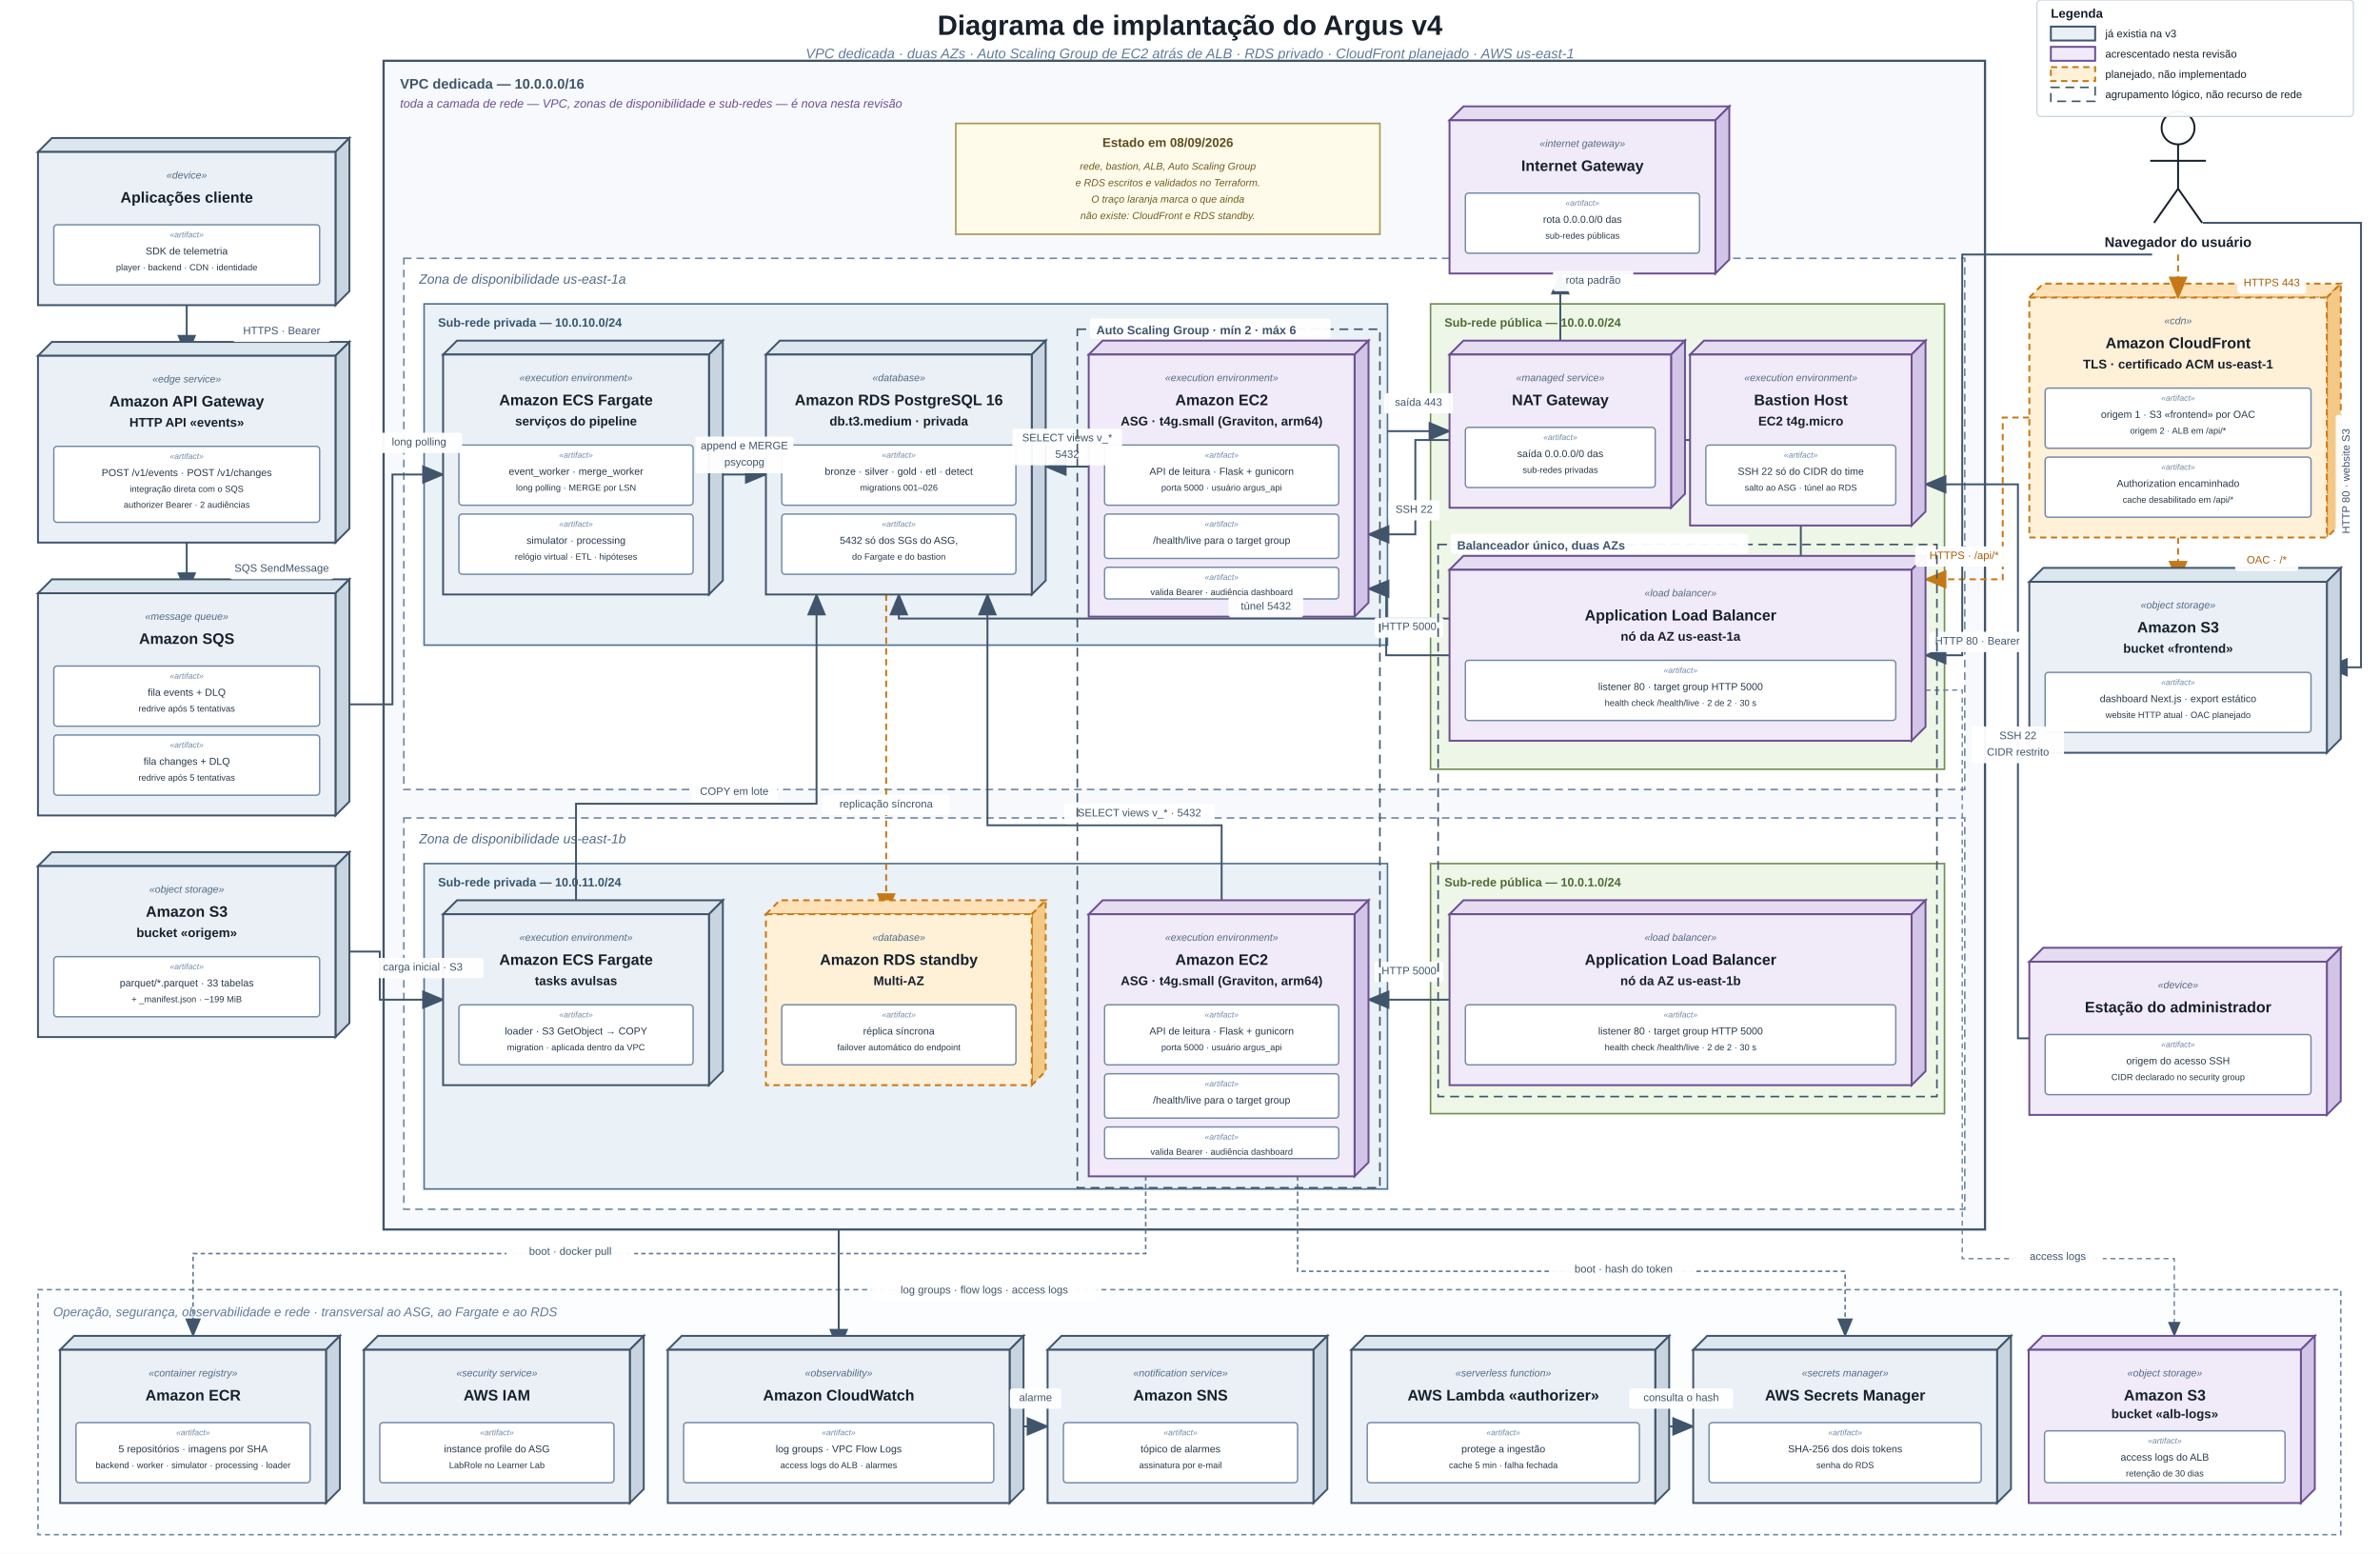
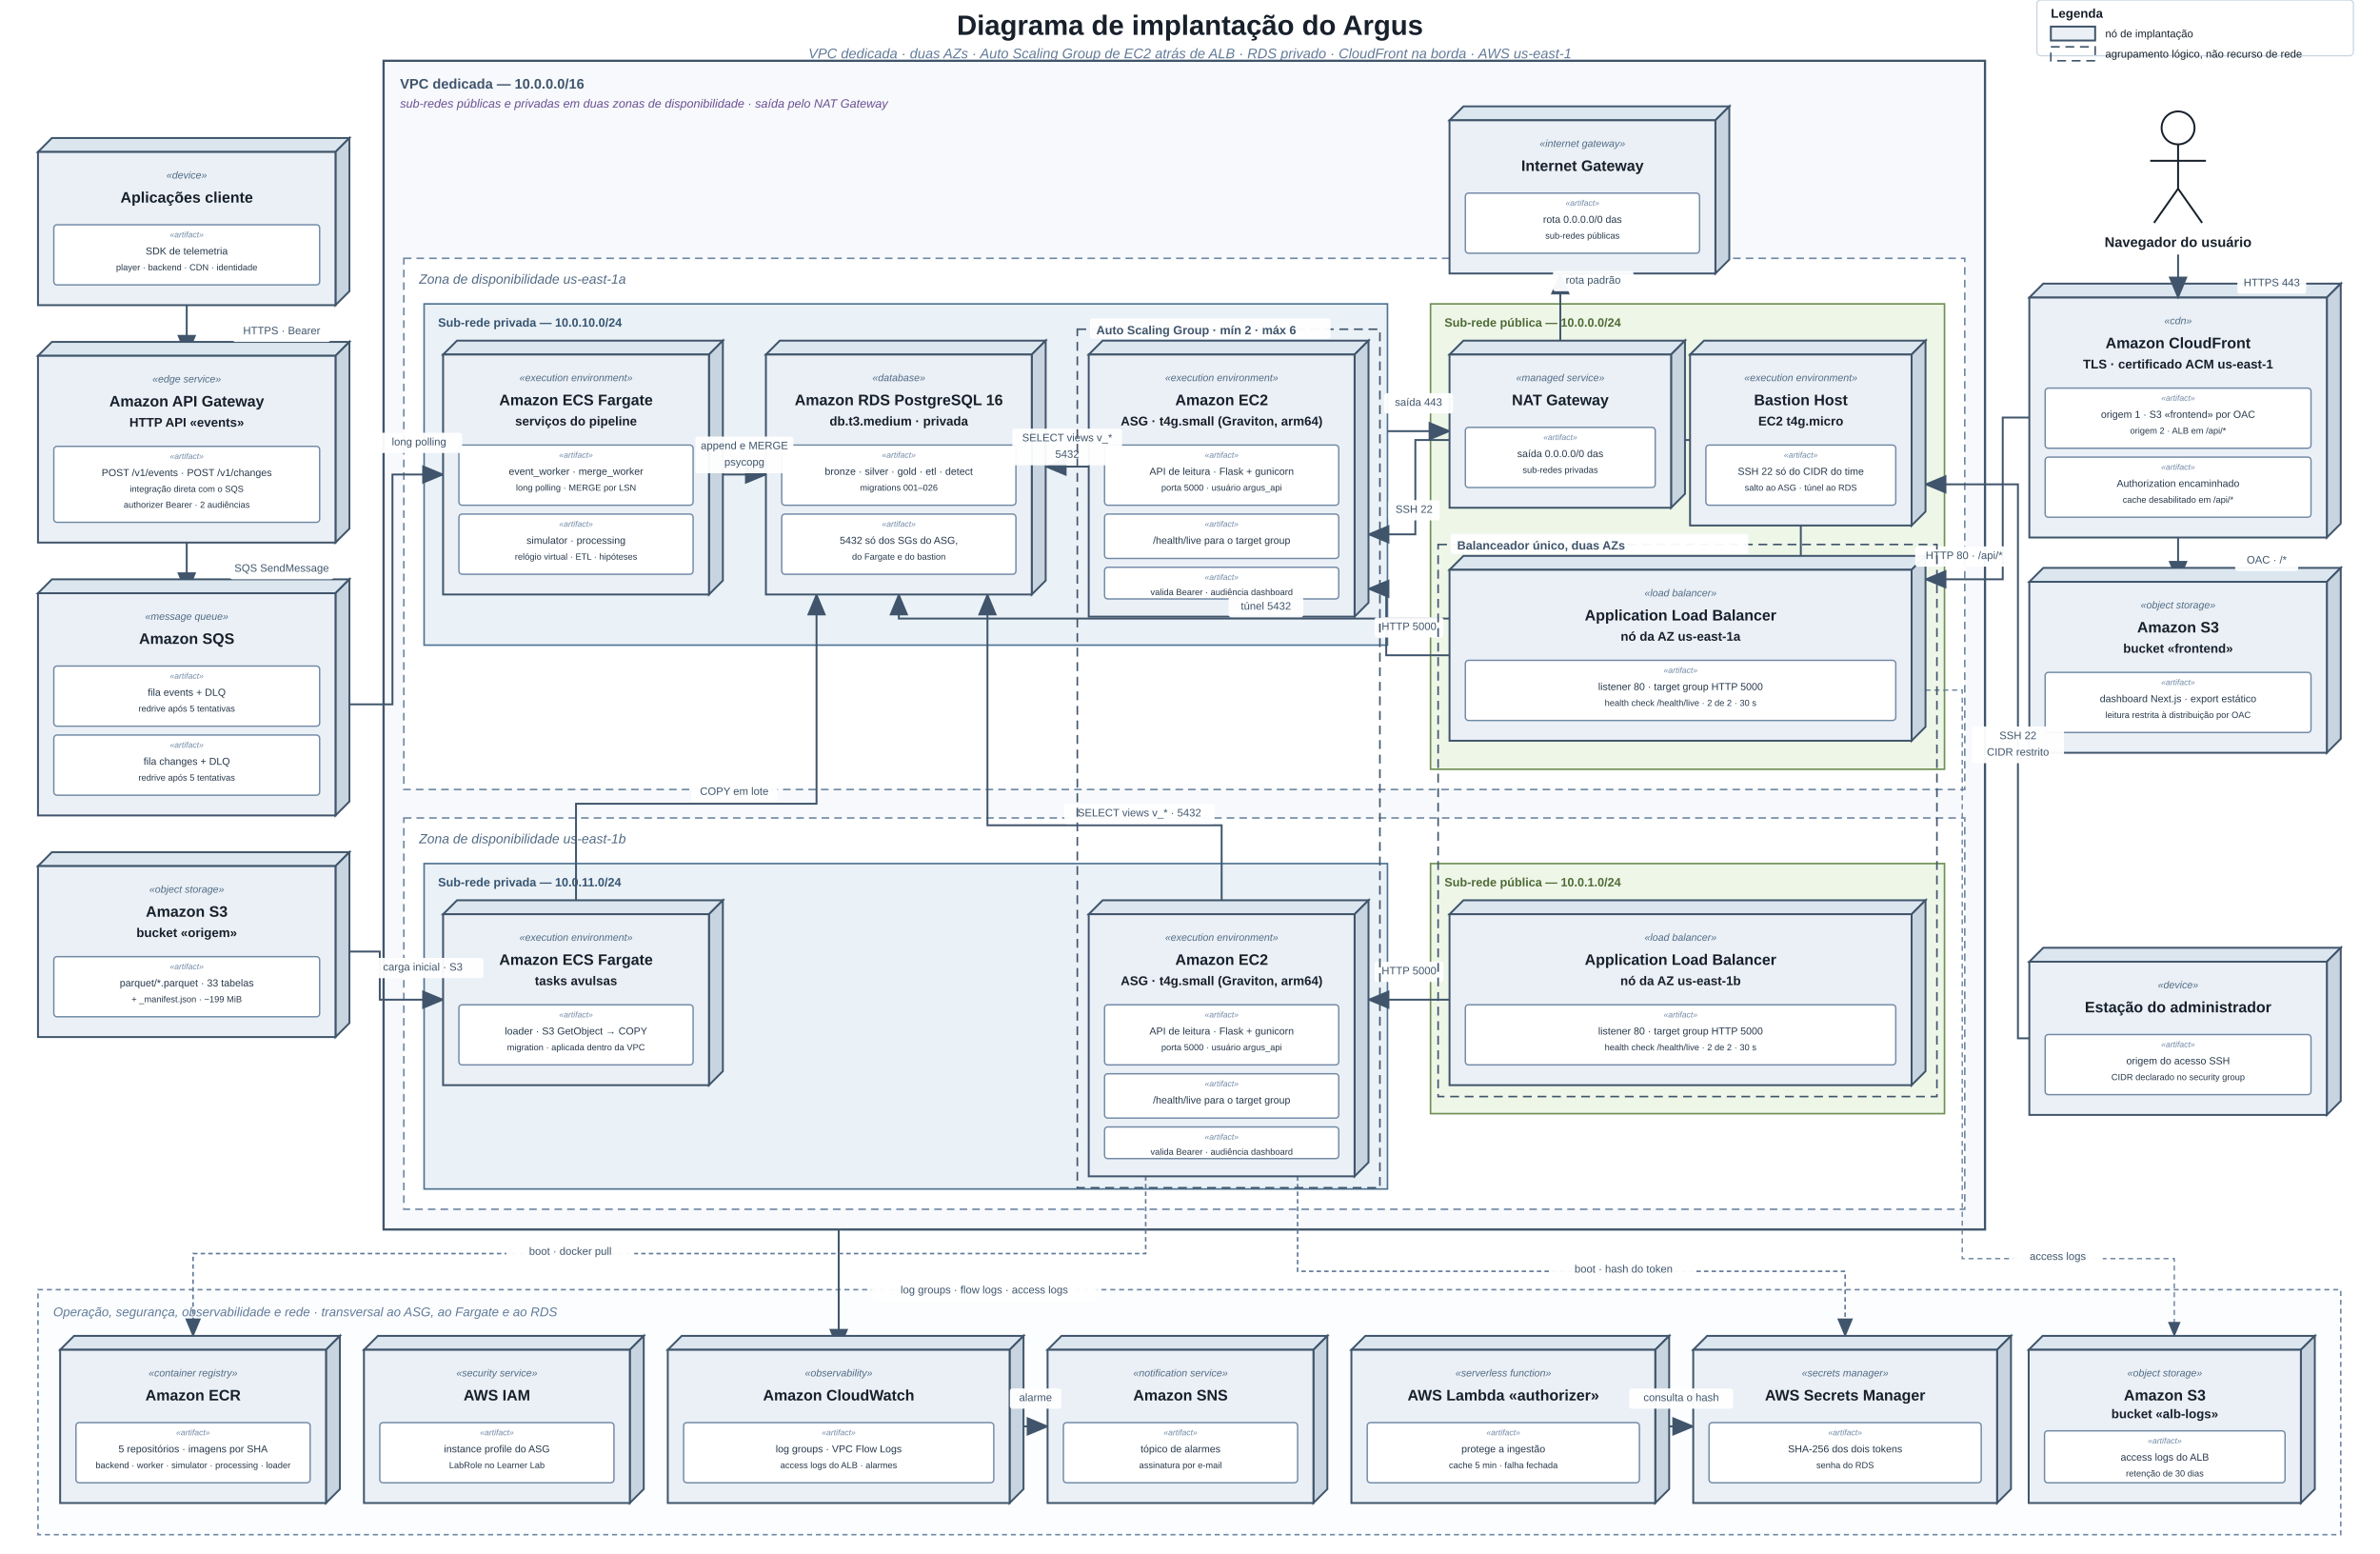
<svg xmlns="http://www.w3.org/2000/svg" width="3760" height="2454" viewBox="0 0 3760 2454" role="img" aria-labelledby="title desc">
  <defs>
    <marker id="arrow" markerWidth="12" markerHeight="10" refX="11" refY="5" orient="auto" markerUnits="strokeWidth">
      <path d="M0,0 L12,5 L0,10 z" fill="#40556b" />
-     </marker>
-     <marker id="arrow-plan" markerWidth="12" markerHeight="10" refX="11" refY="5" orient="auto" markerUnits="strokeWidth">
-       <path d="M0,0 L12,5 L0,10 z" fill="#c77816" />
    </marker>
    <style>
      .page-title { font: 700 44px Arial, sans-serif; fill: #17202b; text-anchor: middle; }
      .page-subtitle { font: italic 22px Arial, sans-serif; fill: #617a98; text-anchor: middle; }
      .node-face { fill: #eaf0f6; stroke: #40556b; stroke-width: 3; }
      .node-top { fill: #dce6ef; stroke: #40556b; stroke-width: 3; }
      .node-side { fill: #c8d4df; stroke: #40556b; stroke-width: 3; }
-       .new-face { fill: #f1ebf9; stroke: #6b4f92; stroke-width: 3; }
-       .new-top { fill: #e5dcf2; stroke: #6b4f92; stroke-width: 3; }
-       .new-side { fill: #d2c4e6; stroke: #6b4f92; stroke-width: 3; }
      .vpc-note { font: italic 19px Arial, sans-serif; fill: #6b4f92; }
-       .planned-face { fill: #fff0d8; stroke: #c77816; stroke-width: 3; stroke-dasharray: 10 7; }
-       .planned-top { fill: #ffe1b7; stroke: #c77816; stroke-width: 3; stroke-dasharray: 10 7; }
-       .planned-side { fill: #f4c985; stroke: #c77816; stroke-width: 3; stroke-dasharray: 10 7; }
      .artifact { fill: #ffffff; stroke: #7189a5; stroke-width: 2.2; rx: 5; }
      .stereo { font: italic 16px Arial, sans-serif; fill: #526a84; text-anchor: middle; }
      .node-title { font: 700 24px Arial, sans-serif; fill: #17202b; text-anchor: middle; }
      .node-subtitle { font: 700 20px Arial, sans-serif; fill: #17202b; text-anchor: middle; }
      .artifact-stereo { font: italic 13px Arial, sans-serif; fill: #7189a5; text-anchor: middle; }
      .artifact-text { font: 16px Arial, sans-serif; fill: #27384a; text-anchor: middle; }
      .artifact-small { font: 14px Arial, sans-serif; fill: #27384a; text-anchor: middle; }
      .flow { fill: none; stroke: #40556b; stroke-width: 3; marker-end: url(#arrow); }
-       .flow-plan { fill: none; stroke: #c77816; stroke-width: 3; stroke-dasharray: 10 7; marker-end: url(#arrow-plan); }
      .flow-dependency { fill: none; stroke: #617a98; stroke-width: 2.5; stroke-dasharray: 7 5; marker-end: url(#arrow); }
      .flow-log { fill: none; stroke: #617a98; stroke-width: 2; stroke-dasharray: 8 6; marker-end: url(#arrow); }
      .flow-label-bg { fill: #ffffff; opacity: .95; rx: 4; }
      .flow-label { font: 17px Arial, sans-serif; fill: #40556b; text-anchor: middle; }
-       .flow-label-plan { font: 17px Arial, sans-serif; fill: #a65f0c; text-anchor: middle; }
      .band { fill: #fbfdff; stroke: #7189a5; stroke-width: 2.5; stroke-dasharray: 8 6; }
      .band-title { font: italic 20px Arial, sans-serif; fill: #617a98; }
      .vpc { fill: #f7f9fc; stroke: #40556b; stroke-width: 3.5; }
      .vpc-title { font: 700 22px Arial, sans-serif; fill: #40556b; }
      .az { fill: #ffffff; stroke: #7189a5; stroke-width: 2.5; stroke-dasharray: 12 8; }
      .az-title { font: italic 21px Arial, sans-serif; fill: #526a84; }
      .sub-pub { fill: #eef6e8; stroke: #6f8f52; stroke-width: 2.5; }
      .sub-pub-title { font: 700 19px Arial, sans-serif; fill: #4e6a35; }
      .sub-priv { fill: #eaf1f7; stroke: #4f7392; stroke-width: 2.5; }
      .sub-priv-title { font: 700 19px Arial, sans-serif; fill: #365570; }
      .group { fill: none; stroke: #40556b; stroke-width: 2.5; stroke-dasharray: 14 9; }
      .group-title { font: 700 19px Arial, sans-serif; fill: #40556b; }
      .note { fill: #fffbea; stroke: #aa9552; stroke-width: 2.5; }
      .note-title { font: 700 20px Arial, sans-serif; fill: #5c4d1b; text-anchor: middle; }
      .note-text { font: italic 16px Arial, sans-serif; fill: #6e5c22; text-anchor: middle; }
      .legend-title { font: 700 20px Arial, sans-serif; fill: #17202b; }
      .legend-text { font: 17px Arial, sans-serif; fill: #17202b; }
      .actor { fill: none; stroke: #17202b; stroke-width: 3; }
      .actor-label { font: 700 22px Arial, sans-serif; fill: #17202b; text-anchor: middle; }
    </style>
  </defs>
  <rect width="3760" height="2454" fill="#ffffff" />
-   <text x="1880.0" y="55" class="page-title">Diagrama de implantação do Argus v4</text>
-   <text x="1880.0" y="92" class="page-subtitle">VPC dedicada · duas AZs · Auto Scaling Group de EC2 atrás de ALB · RDS privado · CloudFront planejado · AWS us-east-1</text>
+   <text x="1880.0" y="55" class="page-title">Diagrama de implantação do Argus</text>
+   <text x="1880.0" y="92" class="page-subtitle">VPC dedicada · duas AZs · Auto Scaling Group de EC2 atrás de ALB · RDS privado · CloudFront na borda · AWS us-east-1</text>
  <rect x="606" y="96" width="2530" height="1846" class="vpc" />
  <text x="632" y="140" class="vpc-title">VPC dedicada — 10.0.0.0/16</text>
-   <text x="632" y="170" class="vpc-note">toda a camada de rede — VPC, zonas de disponibilidade e sub-redes — é nova nesta revisão</text>
+   <text x="632" y="170" class="vpc-note">sub-redes públicas e privadas em duas zonas de disponibilidade · saída pelo NAT Gateway</text>
  <rect x="638" y="408" width="2466" height="839" class="az" />
  <text x="662" y="448" class="az-title">Zona de disponibilidade us-east-1a</text>
  <rect x="638" y="1292" width="2466" height="618" class="az" />
  <text x="662" y="1332" class="az-title">Zona de disponibilidade us-east-1b</text>
  <rect x="670" y="480" width="1522" height="539" class="sub-priv" />
  <text x="692" y="516" class="sub-priv-title">Sub-rede privada — 10.0.10.0/24</text>
  <rect x="2260" y="480" width="812" height="735" class="sub-pub" />
  <text x="2282" y="516" class="sub-pub-title">Sub-rede pública — 10.0.0.0/24</text>
  <rect x="670" y="1364" width="1522" height="514" class="sub-priv" />
  <text x="692" y="1400" class="sub-priv-title">Sub-rede privada — 10.0.11.0/24</text>
  <rect x="2260" y="1364" width="812" height="395" class="sub-pub" />
  <text x="2282" y="1400" class="sub-pub-title">Sub-rede pública — 10.0.1.0/24</text>
  <rect x="60" y="2037" width="3638" height="387" class="band" />
  <text x="84" y="2079" class="band-title">Operação, segurança, observabilidade e rede · transversal ao ASG, ao Fargate e ao RDS</text>
  <path d="M295.0 482 V562" class="flow" />
  <path d="M295.0 857 V937" class="flow" />
  <path d="M530 1112.5 H620 V749.5 H700" class="flow" />
  <path d="M530 1503.0 H600 V1579.0 H700" class="flow" />
  <path d="M1142 749.5 H1210" class="flow" />
  <path d="M910.0 1444 V1269.5 H1290 V939" class="flow" />
  <path d="M1720 737.0 H1652" class="flow" />
  <path d="M1930.0 1444 V1303.5 H1560 V939" class="flow" />
-   <path d="M1400 939 V1444" class="flow-plan" />
  <path d="M2290 1035.0 H2190 V930 H2162" class="flow" />
  <path d="M2290 1579.0 H2162" class="flow" />
  <path d="M2192 681.0 H2290" class="flow" />
  <path d="M2465.0 560 V432" class="flow" />
  <path d="M2670 695.0 H2236 V844 H2162" class="flow" />
  <path d="M2845.0 830 V977 H1420 V939" class="flow" />
-   <path d="M3206 659.5 H3164 V915.0 H3042" class="flow-plan" />
-   <path d="M3441.0 849 V919" class="flow-plan" />
+   <path d="M3206 659.5 H3164 V915.0 H3042" class="flow" />
+   <path d="M3441.0 849 V919" class="flow" />
  <path d="M3206 1640.0 H3188 V765.0 H3042" class="flow" />
  <path d="M1617 2253.0 H1655" class="flow" />
  <path d="M2637 2253.0 H2675" class="flow" />
  <path d="M1325.0 1942 V2132" class="flow" />
  <path d="M1810 1858 V1980 H305 V2110" class="flow-dependency" />
  <path d="M2050 1858 V2008 H2915 V2110" class="flow-dependency" />
  <path d="M3042 1090 H3100 V1988 H3435 V2110" class="flow-log" />
-   <path d="M3400 402 H3100 V1035 H3042" class="flow" />
-   <path d="M3480 352 H3730 V1054 H3676" class="flow" />
  <g>
    <polygon points="60,240 82,218 552,218 530,240" class="node-top" />
    <polygon points="530,240 552,218 552,460 530,482" class="node-side" />
    <rect x="60" y="240" width="470" height="242" class="node-face" />
    <text x="295.0" y="282" class="stereo">«device»</text>
    <text x="295.0" y="320" class="node-title">Aplicações cliente</text>
    <rect x="85" y="355" width="420" height="95" class="artifact" />
    <text x="295.0" y="375" class="artifact-stereo">«artifact»</text>
    <text x="295.0" y="402" class="artifact-text">SDK de telemetria</text>
    <text x="295.0" y="427" class="artifact-small">player · backend · CDN · identidade</text>
  </g>
  <g>
    <polygon points="60,562 82,540 552,540 530,562" class="node-top" />
    <polygon points="530,562 552,540 552,835 530,857" class="node-side" />
    <rect x="60" y="562" width="470" height="295" class="node-face" />
    <text x="295.0" y="604" class="stereo">«edge service»</text>
    <text x="295.0" y="642" class="node-title">Amazon API Gateway</text>
    <text x="295.0" y="674" class="node-subtitle">HTTP API «events»</text>
    <rect x="85" y="705" width="420" height="120" class="artifact" />
    <text x="295.0" y="725" class="artifact-stereo">«artifact»</text>
    <text x="295.0" y="752" class="artifact-text">POST /v1/events · POST /v1/changes</text>
    <text x="295.0" y="777" class="artifact-small">integração direta com o SQS</text>
    <text x="295.0" y="802" class="artifact-small">authorizer Bearer · 2 audiências</text>
  </g>
  <g>
    <polygon points="60,937 82,915 552,915 530,937" class="node-top" />
    <polygon points="530,937 552,915 552,1266 530,1288" class="node-side" />
    <rect x="60" y="937" width="470" height="351" class="node-face" />
    <text x="295.0" y="979" class="stereo">«message queue»</text>
    <text x="295.0" y="1017" class="node-title">Amazon SQS</text>
    <rect x="85" y="1052" width="420" height="95" class="artifact" />
    <text x="295.0" y="1072" class="artifact-stereo">«artifact»</text>
    <text x="295.0" y="1099" class="artifact-text">fila events + DLQ</text>
    <text x="295.0" y="1124" class="artifact-small">redrive após 5 tentativas</text>
    <rect x="85" y="1161" width="420" height="95" class="artifact" />
    <text x="295.0" y="1181" class="artifact-stereo">«artifact»</text>
    <text x="295.0" y="1208" class="artifact-text">fila changes + DLQ</text>
    <text x="295.0" y="1233" class="artifact-small">redrive após 5 tentativas</text>
  </g>
  <g>
    <polygon points="60,1368 82,1346 552,1346 530,1368" class="node-top" />
    <polygon points="530,1368 552,1346 552,1616 530,1638" class="node-side" />
    <rect x="60" y="1368" width="470" height="270" class="node-face" />
    <text x="295.0" y="1410" class="stereo">«object storage»</text>
    <text x="295.0" y="1448" class="node-title">Amazon S3</text>
    <text x="295.0" y="1480" class="node-subtitle">bucket «origem»</text>
    <rect x="85" y="1511" width="420" height="95" class="artifact" />
    <text x="295.0" y="1531" class="artifact-stereo">«artifact»</text>
    <text x="295.0" y="1558" class="artifact-text">parquet/*.parquet · 33 tabelas</text>
    <text x="295.0" y="1583" class="artifact-small">+ _manifest.json · ~199 MiB</text>
  </g>
  <g>
    <polygon points="700,560 722,538 1142,538 1120,560" class="node-top" />
    <polygon points="1120,560 1142,538 1142,917 1120,939" class="node-side" />
    <rect x="700" y="560" width="420" height="379" class="node-face" />
    <text x="910.0" y="602" class="stereo">«execution environment»</text>
    <text x="910.0" y="640" class="node-title">Amazon ECS Fargate</text>
    <text x="910.0" y="672" class="node-subtitle">serviços do pipeline</text>
    <rect x="725" y="703" width="370" height="95" class="artifact" />
    <text x="910.0" y="723" class="artifact-stereo">«artifact»</text>
    <text x="910.0" y="750" class="artifact-text">event_worker · merge_worker</text>
    <text x="910.0" y="775" class="artifact-small">long polling · MERGE por LSN</text>
    <rect x="725" y="812" width="370" height="95" class="artifact" />
    <text x="910.0" y="832" class="artifact-stereo">«artifact»</text>
    <text x="910.0" y="859" class="artifact-text">simulator · processing</text>
    <text x="910.0" y="884" class="artifact-small">relógio virtual · ETL · hipóteses</text>
  </g>
  <g>
    <polygon points="1210,560 1232,538 1652,538 1630,560" class="node-top" />
    <polygon points="1630,560 1652,538 1652,917 1630,939" class="node-side" />
    <rect x="1210" y="560" width="420" height="379" class="node-face" />
    <text x="1420.0" y="602" class="stereo">«database»</text>
    <text x="1420.0" y="640" class="node-title">Amazon RDS PostgreSQL 16</text>
    <text x="1420.0" y="672" class="node-subtitle">db.t3.medium · privada</text>
    <rect x="1235" y="703" width="370" height="95" class="artifact" />
    <text x="1420.0" y="723" class="artifact-stereo">«artifact»</text>
    <text x="1420.0" y="750" class="artifact-text">bronze · silver · gold · etl · detect</text>
    <text x="1420.0" y="775" class="artifact-small">migrations 001–026</text>
    <rect x="1235" y="812" width="370" height="95" class="artifact" />
    <text x="1420.0" y="832" class="artifact-stereo">«artifact»</text>
    <text x="1420.0" y="859" class="artifact-text">5432 só dos SGs do ASG,</text>
    <text x="1420.0" y="884" class="artifact-small">do Fargate e do bastion</text>
  </g>
  <g>
-     <polygon points="1720,560 1742,538 2162,538 2140,560" class="new-top" />
-     <polygon points="2140,560 2162,538 2162,952 2140,974" class="new-side" />
-     <rect x="1720" y="560" width="420" height="414" class="new-face" />
+     <polygon points="1720,560 1742,538 2162,538 2140,560" class="node-top" />
+     <polygon points="2140,560 2162,538 2162,952 2140,974" class="node-side" />
+     <rect x="1720" y="560" width="420" height="414" class="node-face" />
    <text x="1930.0" y="602" class="stereo">«execution environment»</text>
    <text x="1930.0" y="640" class="node-title">Amazon EC2</text>
    <text x="1930.0" y="672" class="node-subtitle">ASG · t4g.small (Graviton, arm64)</text>
    <rect x="1745" y="703" width="370" height="95" class="artifact" />
    <text x="1930.0" y="723" class="artifact-stereo">«artifact»</text>
    <text x="1930.0" y="750" class="artifact-text">API de leitura · Flask + gunicorn</text>
    <text x="1930.0" y="775" class="artifact-small">porta 5000 · usuário argus_api</text>
    <rect x="1745" y="812" width="370" height="70" class="artifact" />
    <text x="1930.0" y="832" class="artifact-stereo">«artifact»</text>
    <text x="1930.0" y="859" class="artifact-text">/health/live para o target group</text>
    <rect x="1745" y="896" width="370" height="50" class="artifact" />
    <text x="1930.0" y="916" class="artifact-stereo">«artifact»</text>
    <text x="1930.0" y="940" class="artifact-small">valida Bearer · audiência dashboard</text>
  </g>
  <g>
-     <polygon points="2290,560 2312,538 2662,538 2640,560" class="new-top" />
-     <polygon points="2640,560 2662,538 2662,780 2640,802" class="new-side" />
-     <rect x="2290" y="560" width="350" height="242" class="new-face" />
+     <polygon points="2290,560 2312,538 2662,538 2640,560" class="node-top" />
+     <polygon points="2640,560 2662,538 2662,780 2640,802" class="node-side" />
+     <rect x="2290" y="560" width="350" height="242" class="node-face" />
    <text x="2465.0" y="602" class="stereo">«managed service»</text>
    <text x="2465.0" y="640" class="node-title">NAT Gateway</text>
    <rect x="2315" y="675" width="300" height="95" class="artifact" />
    <text x="2465.0" y="695" class="artifact-stereo">«artifact»</text>
    <text x="2465.0" y="722" class="artifact-text">saída 0.0.0.0/0 das</text>
    <text x="2465.0" y="747" class="artifact-small">sub-redes privadas</text>
  </g>
  <g>
-     <polygon points="2670,560 2692,538 3042,538 3020,560" class="new-top" />
-     <polygon points="3020,560 3042,538 3042,808 3020,830" class="new-side" />
-     <rect x="2670" y="560" width="350" height="270" class="new-face" />
+     <polygon points="2670,560 2692,538 3042,538 3020,560" class="node-top" />
+     <polygon points="3020,560 3042,538 3042,808 3020,830" class="node-side" />
+     <rect x="2670" y="560" width="350" height="270" class="node-face" />
    <text x="2845.0" y="602" class="stereo">«execution environment»</text>
    <text x="2845.0" y="640" class="node-title">Bastion Host</text>
    <text x="2845.0" y="672" class="node-subtitle">EC2 t4g.micro</text>
    <rect x="2695" y="703" width="300" height="95" class="artifact" />
    <text x="2845.0" y="723" class="artifact-stereo">«artifact»</text>
    <text x="2845.0" y="750" class="artifact-text">SSH 22 só do CIDR do time</text>
    <text x="2845.0" y="775" class="artifact-small">salto ao ASG · túnel ao RDS</text>
  </g>
  <g>
-     <polygon points="2290,900 2312,878 3042,878 3020,900" class="new-top" />
-     <polygon points="3020,900 3042,878 3042,1148 3020,1170" class="new-side" />
-     <rect x="2290" y="900" width="730" height="270" class="new-face" />
+     <polygon points="2290,900 2312,878 3042,878 3020,900" class="node-top" />
+     <polygon points="3020,900 3042,878 3042,1148 3020,1170" class="node-side" />
+     <rect x="2290" y="900" width="730" height="270" class="node-face" />
    <text x="2655.0" y="942" class="stereo">«load balancer»</text>
    <text x="2655.0" y="980" class="node-title">Application Load Balancer</text>
    <text x="2655.0" y="1012" class="node-subtitle">nó da AZ us-east-1a</text>
    <rect x="2315" y="1043" width="680" height="95" class="artifact" />
    <text x="2655.0" y="1063" class="artifact-stereo">«artifact»</text>
    <text x="2655.0" y="1090" class="artifact-text">listener 80 · target group HTTP 5000</text>
    <text x="2655.0" y="1115" class="artifact-small">health check /health/live · 2 de 2 · 30 s</text>
  </g>
  <g>
    <polygon points="700,1444 722,1422 1142,1422 1120,1444" class="node-top" />
    <polygon points="1120,1444 1142,1422 1142,1692 1120,1714" class="node-side" />
    <rect x="700" y="1444" width="420" height="270" class="node-face" />
    <text x="910.0" y="1486" class="stereo">«execution environment»</text>
    <text x="910.0" y="1524" class="node-title">Amazon ECS Fargate</text>
    <text x="910.0" y="1556" class="node-subtitle">tasks avulsas</text>
    <rect x="725" y="1587" width="370" height="95" class="artifact" />
    <text x="910.0" y="1607" class="artifact-stereo">«artifact»</text>
    <text x="910.0" y="1634" class="artifact-text">loader · S3 GetObject → COPY</text>
    <text x="910.0" y="1659" class="artifact-small">migration · aplicada dentro da VPC</text>
  </g>
  <g>
-     <polygon points="1210,1444 1232,1422 1652,1422 1630,1444" class="planned-top" />
-     <polygon points="1630,1444 1652,1422 1652,1692 1630,1714" class="planned-side" />
-     <rect x="1210" y="1444" width="420" height="270" class="planned-face" />
-     <text x="1420.0" y="1486" class="stereo">«database»</text>
-     <text x="1420.0" y="1524" class="node-title">Amazon RDS standby</text>
-     <text x="1420.0" y="1556" class="node-subtitle">Multi-AZ</text>
-     <rect x="1235" y="1587" width="370" height="95" class="artifact" />
-     <text x="1420.0" y="1607" class="artifact-stereo">«artifact»</text>
-     <text x="1420.0" y="1634" class="artifact-text">réplica síncrona</text>
-     <text x="1420.0" y="1659" class="artifact-small">failover automático do endpoint</text>
-   </g>
-   <g>
-     <polygon points="1720,1444 1742,1422 2162,1422 2140,1444" class="new-top" />
-     <polygon points="2140,1444 2162,1422 2162,1836 2140,1858" class="new-side" />
-     <rect x="1720" y="1444" width="420" height="414" class="new-face" />
+     <polygon points="1720,1444 1742,1422 2162,1422 2140,1444" class="node-top" />
+     <polygon points="2140,1444 2162,1422 2162,1836 2140,1858" class="node-side" />
+     <rect x="1720" y="1444" width="420" height="414" class="node-face" />
    <text x="1930.0" y="1486" class="stereo">«execution environment»</text>
    <text x="1930.0" y="1524" class="node-title">Amazon EC2</text>
    <text x="1930.0" y="1556" class="node-subtitle">ASG · t4g.small (Graviton, arm64)</text>
    <rect x="1745" y="1587" width="370" height="95" class="artifact" />
    <text x="1930.0" y="1607" class="artifact-stereo">«artifact»</text>
    <text x="1930.0" y="1634" class="artifact-text">API de leitura · Flask + gunicorn</text>
    <text x="1930.0" y="1659" class="artifact-small">porta 5000 · usuário argus_api</text>
    <rect x="1745" y="1696" width="370" height="70" class="artifact" />
    <text x="1930.0" y="1716" class="artifact-stereo">«artifact»</text>
    <text x="1930.0" y="1743" class="artifact-text">/health/live para o target group</text>
    <rect x="1745" y="1780" width="370" height="50" class="artifact" />
    <text x="1930.0" y="1800" class="artifact-stereo">«artifact»</text>
    <text x="1930.0" y="1824" class="artifact-small">valida Bearer · audiência dashboard</text>
  </g>
  <g>
-     <polygon points="2290,1444 2312,1422 3042,1422 3020,1444" class="new-top" />
-     <polygon points="3020,1444 3042,1422 3042,1692 3020,1714" class="new-side" />
-     <rect x="2290" y="1444" width="730" height="270" class="new-face" />
+     <polygon points="2290,1444 2312,1422 3042,1422 3020,1444" class="node-top" />
+     <polygon points="3020,1444 3042,1422 3042,1692 3020,1714" class="node-side" />
+     <rect x="2290" y="1444" width="730" height="270" class="node-face" />
    <text x="2655.0" y="1486" class="stereo">«load balancer»</text>
    <text x="2655.0" y="1524" class="node-title">Application Load Balancer</text>
    <text x="2655.0" y="1556" class="node-subtitle">nó da AZ us-east-1b</text>
    <rect x="2315" y="1587" width="680" height="95" class="artifact" />
    <text x="2655.0" y="1607" class="artifact-stereo">«artifact»</text>
    <text x="2655.0" y="1634" class="artifact-text">listener 80 · target group HTTP 5000</text>
    <text x="2655.0" y="1659" class="artifact-small">health check /health/live · 2 de 2 · 30 s</text>
  </g>
  <g>
-     <polygon points="2290,190 2312,168 2732,168 2710,190" class="new-top" />
-     <polygon points="2710,190 2732,168 2732,410 2710,432" class="new-side" />
-     <rect x="2290" y="190" width="420" height="242" class="new-face" />
+     <polygon points="2290,190 2312,168 2732,168 2710,190" class="node-top" />
+     <polygon points="2710,190 2732,168 2732,410 2710,432" class="node-side" />
+     <rect x="2290" y="190" width="420" height="242" class="node-face" />
    <text x="2500.0" y="232" class="stereo">«internet gateway»</text>
    <text x="2500.0" y="270" class="node-title">Internet Gateway</text>
    <rect x="2315" y="305" width="370" height="95" class="artifact" />
    <text x="2500.0" y="325" class="artifact-stereo">«artifact»</text>
    <text x="2500.0" y="352" class="artifact-text">rota 0.0.0.0/0 das</text>
    <text x="2500.0" y="377" class="artifact-small">sub-redes públicas</text>
  </g>
  <g>
-     <polygon points="3206,470 3228,448 3698,448 3676,470" class="planned-top" />
-     <polygon points="3676,470 3698,448 3698,827 3676,849" class="planned-side" />
-     <rect x="3206" y="470" width="470" height="379" class="planned-face" />
+     <polygon points="3206,470 3228,448 3698,448 3676,470" class="node-top" />
+     <polygon points="3676,470 3698,448 3698,827 3676,849" class="node-side" />
+     <rect x="3206" y="470" width="470" height="379" class="node-face" />
    <text x="3441.0" y="512" class="stereo">«cdn»</text>
    <text x="3441.0" y="550" class="node-title">Amazon CloudFront</text>
    <text x="3441.0" y="582" class="node-subtitle">TLS · certificado ACM us-east-1</text>
    <rect x="3231" y="613" width="420" height="95" class="artifact" />
    <text x="3441.0" y="633" class="artifact-stereo">«artifact»</text>
    <text x="3441.0" y="660" class="artifact-text">origem 1 · S3 «frontend» por OAC</text>
    <text x="3441.0" y="685" class="artifact-small">origem 2 · ALB em /api/*</text>
    <rect x="3231" y="722" width="420" height="95" class="artifact" />
    <text x="3441.0" y="742" class="artifact-stereo">«artifact»</text>
    <text x="3441.0" y="769" class="artifact-text">Authorization encaminhado</text>
    <text x="3441.0" y="794" class="artifact-small">cache desabilitado em /api/*</text>
  </g>
  <g>
    <polygon points="3206,919 3228,897 3698,897 3676,919" class="node-top" />
    <polygon points="3676,919 3698,897 3698,1167 3676,1189" class="node-side" />
    <rect x="3206" y="919" width="470" height="270" class="node-face" />
    <text x="3441.0" y="961" class="stereo">«object storage»</text>
    <text x="3441.0" y="999" class="node-title">Amazon S3</text>
    <text x="3441.0" y="1031" class="node-subtitle">bucket «frontend»</text>
    <rect x="3231" y="1062" width="420" height="95" class="artifact" />
    <text x="3441.0" y="1082" class="artifact-stereo">«artifact»</text>
    <text x="3441.0" y="1109" class="artifact-text">dashboard Next.js · export estático</text>
-     <text x="3441.0" y="1134" class="artifact-small">website HTTP atual · OAC planejado</text>
-   </g>
-   <g>
-     <polygon points="3206,1519 3228,1497 3698,1497 3676,1519" class="new-top" />
-     <polygon points="3676,1519 3698,1497 3698,1739 3676,1761" class="new-side" />
-     <rect x="3206" y="1519" width="470" height="242" class="new-face" />
+     <text x="3441.0" y="1134" class="artifact-small">leitura restrita à distribuição por OAC</text>
+   </g>
+   <g>
+     <polygon points="3206,1519 3228,1497 3698,1497 3676,1519" class="node-top" />
+     <polygon points="3676,1519 3698,1497 3698,1739 3676,1761" class="node-side" />
+     <rect x="3206" y="1519" width="470" height="242" class="node-face" />
    <text x="3441.0" y="1561" class="stereo">«device»</text>
    <text x="3441.0" y="1599" class="node-title">Estação do administrador</text>
    <rect x="3231" y="1634" width="420" height="95" class="artifact" />
    <text x="3441.0" y="1654" class="artifact-stereo">«artifact»</text>
    <text x="3441.0" y="1681" class="artifact-text">origem do acesso SSH</text>
    <text x="3441.0" y="1706" class="artifact-small">CIDR declarado no security group</text>
  </g>
  <g>
    <polygon points="95,2132 117,2110 537,2110 515,2132" class="node-top" />
    <polygon points="515,2132 537,2110 537,2352 515,2374" class="node-side" />
    <rect x="95" y="2132" width="420" height="242" class="node-face" />
    <text x="305.0" y="2174" class="stereo">«container registry»</text>
    <text x="305.0" y="2212" class="node-title">Amazon ECR</text>
    <rect x="120" y="2247" width="370" height="95" class="artifact" />
    <text x="305.0" y="2267" class="artifact-stereo">«artifact»</text>
    <text x="305.0" y="2294" class="artifact-text">5 repositórios · imagens por SHA</text>
    <text x="305.0" y="2319" class="artifact-small">backend · worker · simulator · processing · loader</text>
  </g>
  <g>
    <polygon points="575,2132 597,2110 1017,2110 995,2132" class="node-top" />
    <polygon points="995,2132 1017,2110 1017,2352 995,2374" class="node-side" />
    <rect x="575" y="2132" width="420" height="242" class="node-face" />
    <text x="785.0" y="2174" class="stereo">«security service»</text>
    <text x="785.0" y="2212" class="node-title">AWS IAM</text>
    <rect x="600" y="2247" width="370" height="95" class="artifact" />
    <text x="785.0" y="2267" class="artifact-stereo">«artifact»</text>
    <text x="785.0" y="2294" class="artifact-text">instance profile do ASG</text>
    <text x="785.0" y="2319" class="artifact-small">LabRole no Learner Lab</text>
  </g>
  <g>
    <polygon points="1055,2132 1077,2110 1617,2110 1595,2132" class="node-top" />
    <polygon points="1595,2132 1617,2110 1617,2352 1595,2374" class="node-side" />
    <rect x="1055" y="2132" width="540" height="242" class="node-face" />
    <text x="1325.0" y="2174" class="stereo">«observability»</text>
    <text x="1325.0" y="2212" class="node-title">Amazon CloudWatch</text>
    <rect x="1080" y="2247" width="490" height="95" class="artifact" />
    <text x="1325.0" y="2267" class="artifact-stereo">«artifact»</text>
    <text x="1325.0" y="2294" class="artifact-text">log groups · VPC Flow Logs</text>
    <text x="1325.0" y="2319" class="artifact-small">access logs do ALB · alarmes</text>
  </g>
  <g>
    <polygon points="1655,2132 1677,2110 2097,2110 2075,2132" class="node-top" />
    <polygon points="2075,2132 2097,2110 2097,2352 2075,2374" class="node-side" />
    <rect x="1655" y="2132" width="420" height="242" class="node-face" />
    <text x="1865.0" y="2174" class="stereo">«notification service»</text>
    <text x="1865.0" y="2212" class="node-title">Amazon SNS</text>
    <rect x="1680" y="2247" width="370" height="95" class="artifact" />
    <text x="1865.0" y="2267" class="artifact-stereo">«artifact»</text>
    <text x="1865.0" y="2294" class="artifact-text">tópico de alarmes</text>
    <text x="1865.0" y="2319" class="artifact-small">assinatura por e-mail</text>
  </g>
  <g>
    <polygon points="2135,2132 2157,2110 2637,2110 2615,2132" class="node-top" />
    <polygon points="2615,2132 2637,2110 2637,2352 2615,2374" class="node-side" />
    <rect x="2135" y="2132" width="480" height="242" class="node-face" />
    <text x="2375.0" y="2174" class="stereo">«serverless function»</text>
    <text x="2375.0" y="2212" class="node-title">AWS Lambda «authorizer»</text>
    <rect x="2160" y="2247" width="430" height="95" class="artifact" />
    <text x="2375.0" y="2267" class="artifact-stereo">«artifact»</text>
    <text x="2375.0" y="2294" class="artifact-text">protege a ingestão</text>
    <text x="2375.0" y="2319" class="artifact-small">cache 5 min · falha fechada</text>
  </g>
  <g>
    <polygon points="2675,2132 2697,2110 3177,2110 3155,2132" class="node-top" />
    <polygon points="3155,2132 3177,2110 3177,2352 3155,2374" class="node-side" />
    <rect x="2675" y="2132" width="480" height="242" class="node-face" />
    <text x="2915.0" y="2174" class="stereo">«secrets manager»</text>
    <text x="2915.0" y="2212" class="node-title">AWS Secrets Manager</text>
    <rect x="2700" y="2247" width="430" height="95" class="artifact" />
    <text x="2915.0" y="2267" class="artifact-stereo">«artifact»</text>
    <text x="2915.0" y="2294" class="artifact-text">SHA-256 dos dois tokens</text>
    <text x="2915.0" y="2319" class="artifact-small">senha do RDS</text>
  </g>
  <g>
-     <polygon points="3205,2132 3227,2110 3657,2110 3635,2132" class="new-top" />
-     <polygon points="3635,2132 3657,2110 3657,2352 3635,2374" class="new-side" />
-     <rect x="3205" y="2132" width="430" height="242" class="new-face" />
+     <polygon points="3205,2132 3227,2110 3657,2110 3635,2132" class="node-top" />
+     <polygon points="3635,2132 3657,2110 3657,2352 3635,2374" class="node-side" />
+     <rect x="3205" y="2132" width="430" height="242" class="node-face" />
    <text x="3420.0" y="2174" class="stereo">«object storage»</text>
    <text x="3420.0" y="2212" class="node-title">Amazon S3</text>
    <text x="3420.0" y="2240" class="node-subtitle">bucket «alb-logs»</text>
    <rect x="3230" y="2260" width="380" height="82" class="artifact" />
    <text x="3420.0" y="2280" class="artifact-stereo">«artifact»</text>
    <text x="3420.0" y="2307" class="artifact-text">access logs do ALB</text>
    <text x="3420.0" y="2332" class="artifact-small">retenção de 30 dias</text>
  </g>
  <rect x="367.6" y="508.0" width="154.8" height="32" class="flow-label-bg" />
  <text x="445.0" y="528.0" class="flow-label">HTTPS · Bearer</text>
  <rect x="363.0" y="883.0" width="164.0" height="32" class="flow-label-bg" />
  <text x="445.0" y="903.0" class="flow-label">SQS SendMessage</text>
  <rect x="593.8" y="683.5" width="136.4" height="32" class="flow-label-bg" />
  <text x="662" y="703.5" class="flow-label">long polling</text>
  <rect x="572.2" y="1513.0" width="191.6" height="32" class="flow-label-bg" />
  <text x="668" y="1533.0" class="flow-label">carga inicial · S3</text>
  <rect x="1098.6" y="689.5" width="154.8" height="58" class="flow-label-bg" />
  <text x="1176.0" y="709.5" class="flow-label">append e MERGE</text>
  <text x="1176.0" y="735.5" class="flow-label">psycopg</text>
  <rect x="1091.8" y="1235.5" width="136.4" height="32" class="flow-label-bg" />
  <text x="1160" y="1255.5" class="flow-label">COPY em lote</text>
  <rect x="1599.4" y="677.0" width="173.2" height="58" class="flow-label-bg" />
  <text x="1686.0" y="697.0" class="flow-label">SELECT views v_*</text>
  <text x="1686.0" y="723.0" class="flow-label">5432</text>
  <rect x="1681.2" y="1269.5" width="237.6" height="32" class="flow-label-bg" />
  <text x="1800" y="1289.5" class="flow-label">SELECT views v_* · 5432</text>
-   <rect x="1299.6" y="1255.5" width="200.8" height="32" class="flow-label-bg" />
-   <text x="1400" y="1275.5" class="flow-label">replicação síncrona</text>
  <rect x="2171.6" y="975.0" width="108.8" height="32" class="flow-label-bg" />
  <text x="2226.0" y="995.0" class="flow-label">HTTP 5000</text>
  <rect x="2171.6" y="1519.0" width="108.8" height="32" class="flow-label-bg" />
  <text x="2226.0" y="1539.0" class="flow-label">HTTP 5000</text>
  <rect x="2186.6" y="621.0" width="108.8" height="32" class="flow-label-bg" />
  <text x="2241.0" y="641.0" class="flow-label">saída 443</text>
  <rect x="2453.4" y="428" width="127.2" height="32" class="flow-label-bg" />
  <text x="2517.0" y="448" class="flow-label">rota padrão</text>
  <rect x="2193.4" y="790" width="81.2" height="32" class="flow-label-bg" />
  <text x="2234" y="810" class="flow-label">SSH 22</text>
  <rect x="1941.0" y="943" width="118.0" height="32" class="flow-label-bg" />
  <text x="2000" y="963" class="flow-label">túnel 5432</text>
  <rect x="3025.6" y="863.0" width="154.8" height="32" class="flow-label-bg" />
-   <text x="3103.0" y="883.0" class="flow-label-plan">HTTPS · /api/*</text>
+   <text x="3103.0" y="883.0" class="flow-label">HTTP 80 · /api/*</text>
  <rect x="3531.2" y="870.0" width="99.6" height="32" class="flow-label-bg" />
-   <text x="3581.0" y="890.0" class="flow-label-plan">OAC · /*</text>
+   <text x="3581.0" y="890.0" class="flow-label">OAC · /*</text>
  <rect x="3115.2" y="1147.5" width="145.6" height="58" class="flow-label-bg" />
  <text x="3188" y="1167.5" class="flow-label">SSH 22</text>
  <text x="3188" y="1193.5" class="flow-label">CIDR restrito</text>
  <rect x="1595.4" y="2193.0" width="81.2" height="32" class="flow-label-bg" />
  <text x="1636.0" y="2213.0" class="flow-label">alarme</text>
  <rect x="2574.0" y="2193.0" width="164.0" height="32" class="flow-label-bg" />
  <text x="2656.0" y="2213.0" class="flow-label">consulta o hash</text>
  <rect x="1376.4" y="2023.0" width="357.2" height="32" class="flow-label-bg" />
  <text x="1555.0" y="2043.0" class="flow-label">log groups · flow logs · access logs</text>
  <rect x="800" y="1962" width="202" height="32" class="flow-label-bg" />
  <text x="901" y="1982" class="flow-label">boot · docker pull</text>
  <rect x="2450" y="1990" width="230" height="32" class="flow-label-bg" />
  <text x="2565" y="2010" class="flow-label">boot · hash do token</text>
  <rect x="3180" y="1970" width="142" height="32" class="flow-label-bg" />
  <text x="3251" y="1990" class="flow-label">access logs</text>
-   <rect x="3048" y="998" width="152" height="32" class="flow-label-bg" />
-   <text x="3124" y="1018" class="flow-label">HTTP 80 · Bearer</text>
-   <g transform="translate(3712 760) rotate(-90)">
-     <rect x="-105" y="-22" width="210" height="32" class="flow-label-bg" />
-     <text x="0" y="0" class="flow-label">HTTP 80 · website S3</text>
-   </g>
  <rect x="3534.6" y="432" width="108.8" height="32" class="flow-label-bg" />
-   <text x="3589.0" y="452" class="flow-label-plan">HTTPS 443</text>
+   <text x="3589.0" y="452" class="flow-label">HTTPS 443</text>
  <rect x="1702" y="520" width="478" height="1356" class="group" />
  <rect x="1722" y="503" width="380" height="32" class="flow-label-bg" />
  <text x="1732" y="528" class="group-title">Auto Scaling Group · mín 2 · máx 6</text>
  <rect x="2272" y="860" width="788" height="872" class="group" />
  <rect x="2292" y="843" width="470" height="32" class="flow-label-bg" />
  <text x="2302" y="868" class="group-title">Balanceador único, duas AZs</text>
  <circle cx="3441.0" cy="202" r="26" class="actor" />
  <path d="M3441.0 228 V298 M3397.0 254 H3485.0 M3441.0 298 L3403.0 352 M3441.0 298 L3479.0 352" class="actor" />
  <text x="3441.0" y="390" class="actor-label">Navegador do usuário</text>
-   <path d="M3441.0 402 V470" class="flow-plan" />
-   <rect x="1510" y="195" width="670" height="175" class="note" />
-   <text x="1845.0" y="232" class="note-title">Estado em 08/09/2026</text>
-   <text x="1845.0" y="268" class="note-text">rede, bastion, ALB, Auto Scaling Group</text>
-   <text x="1845.0" y="294" class="note-text">e RDS escritos e validados no Terraform.</text>
-   <text x="1845.0" y="320" class="note-text">O traço laranja marca o que ainda</text>
-   <text x="1845.0" y="346" class="note-text">não existe: CloudFront e RDS standby.</text>
+   <path d="M3441.0 402 V470" class="flow" />
  <g transform="translate(3240,28)">
-     <rect x="-22" y="-28" width="500" height="184" fill="#ffffff" opacity="0.96" stroke="#c8d4df" stroke-width="2" rx="6" />
+     <rect x="-22" y="-28" width="500" height="88" fill="#ffffff" opacity="0.96" stroke="#c8d4df" stroke-width="2" rx="6" />
    <text x="0" y="0" class="legend-title">Legenda</text>
    <rect x="0" y="14" width="70" height="22" class="node-face" />
-     <text x="86" y="31" class="legend-text">já existia na v3</text>
-     <rect x="0" y="46" width="70" height="22" class="new-face" />
-     <text x="86" y="63" class="legend-text">acrescentado nesta revisão</text>
-     <rect x="0" y="78" width="70" height="22" class="planned-face" />
-     <text x="86" y="95" class="legend-text">planejado, não implementado</text>
-     <rect x="0" y="110" width="70" height="22" fill="none" stroke="#40556b" stroke-width="2.5" stroke-dasharray="14 9" />
-     <text x="86" y="127" class="legend-text">agrupamento lógico, não recurso de rede</text>
+     <text x="86" y="31" class="legend-text">nó de implantação</text>
+     <rect x="0" y="46" width="70" height="22" fill="none" stroke="#40556b" stroke-width="2.5" stroke-dasharray="14 9" />
+     <text x="86" y="63" class="legend-text">agrupamento lógico, não recurso de rede</text>
  </g>
</svg>
